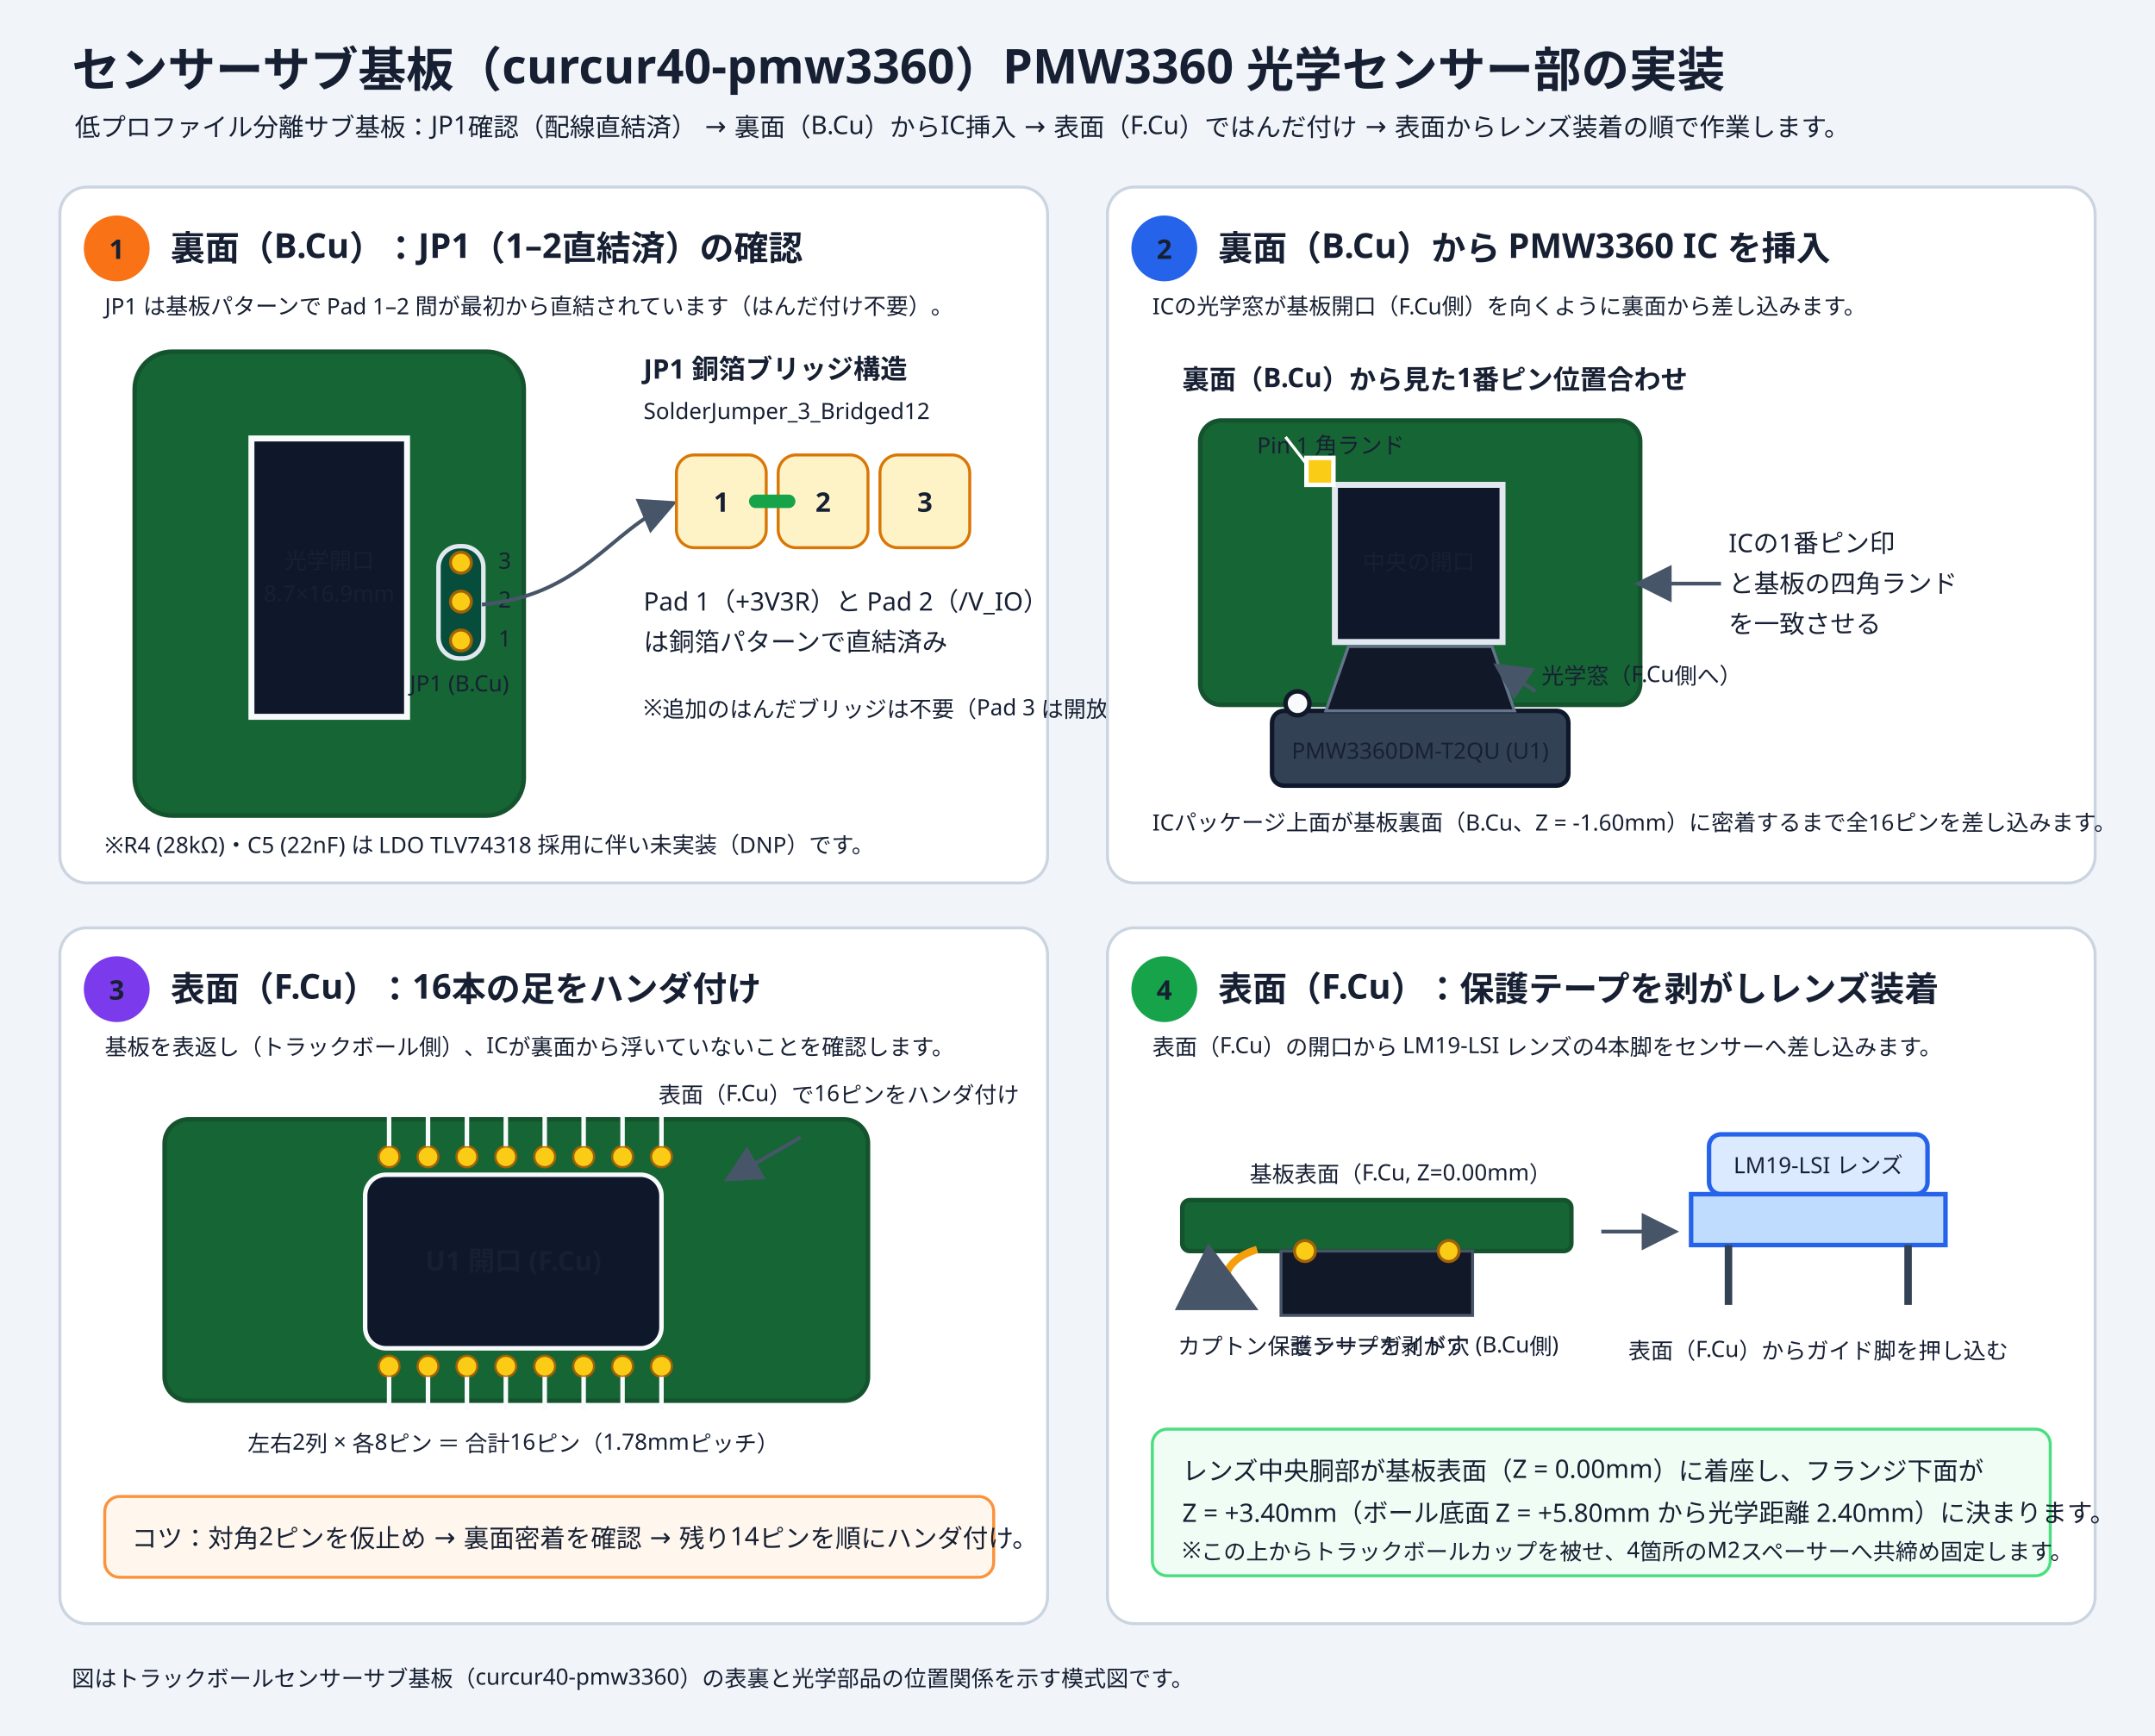
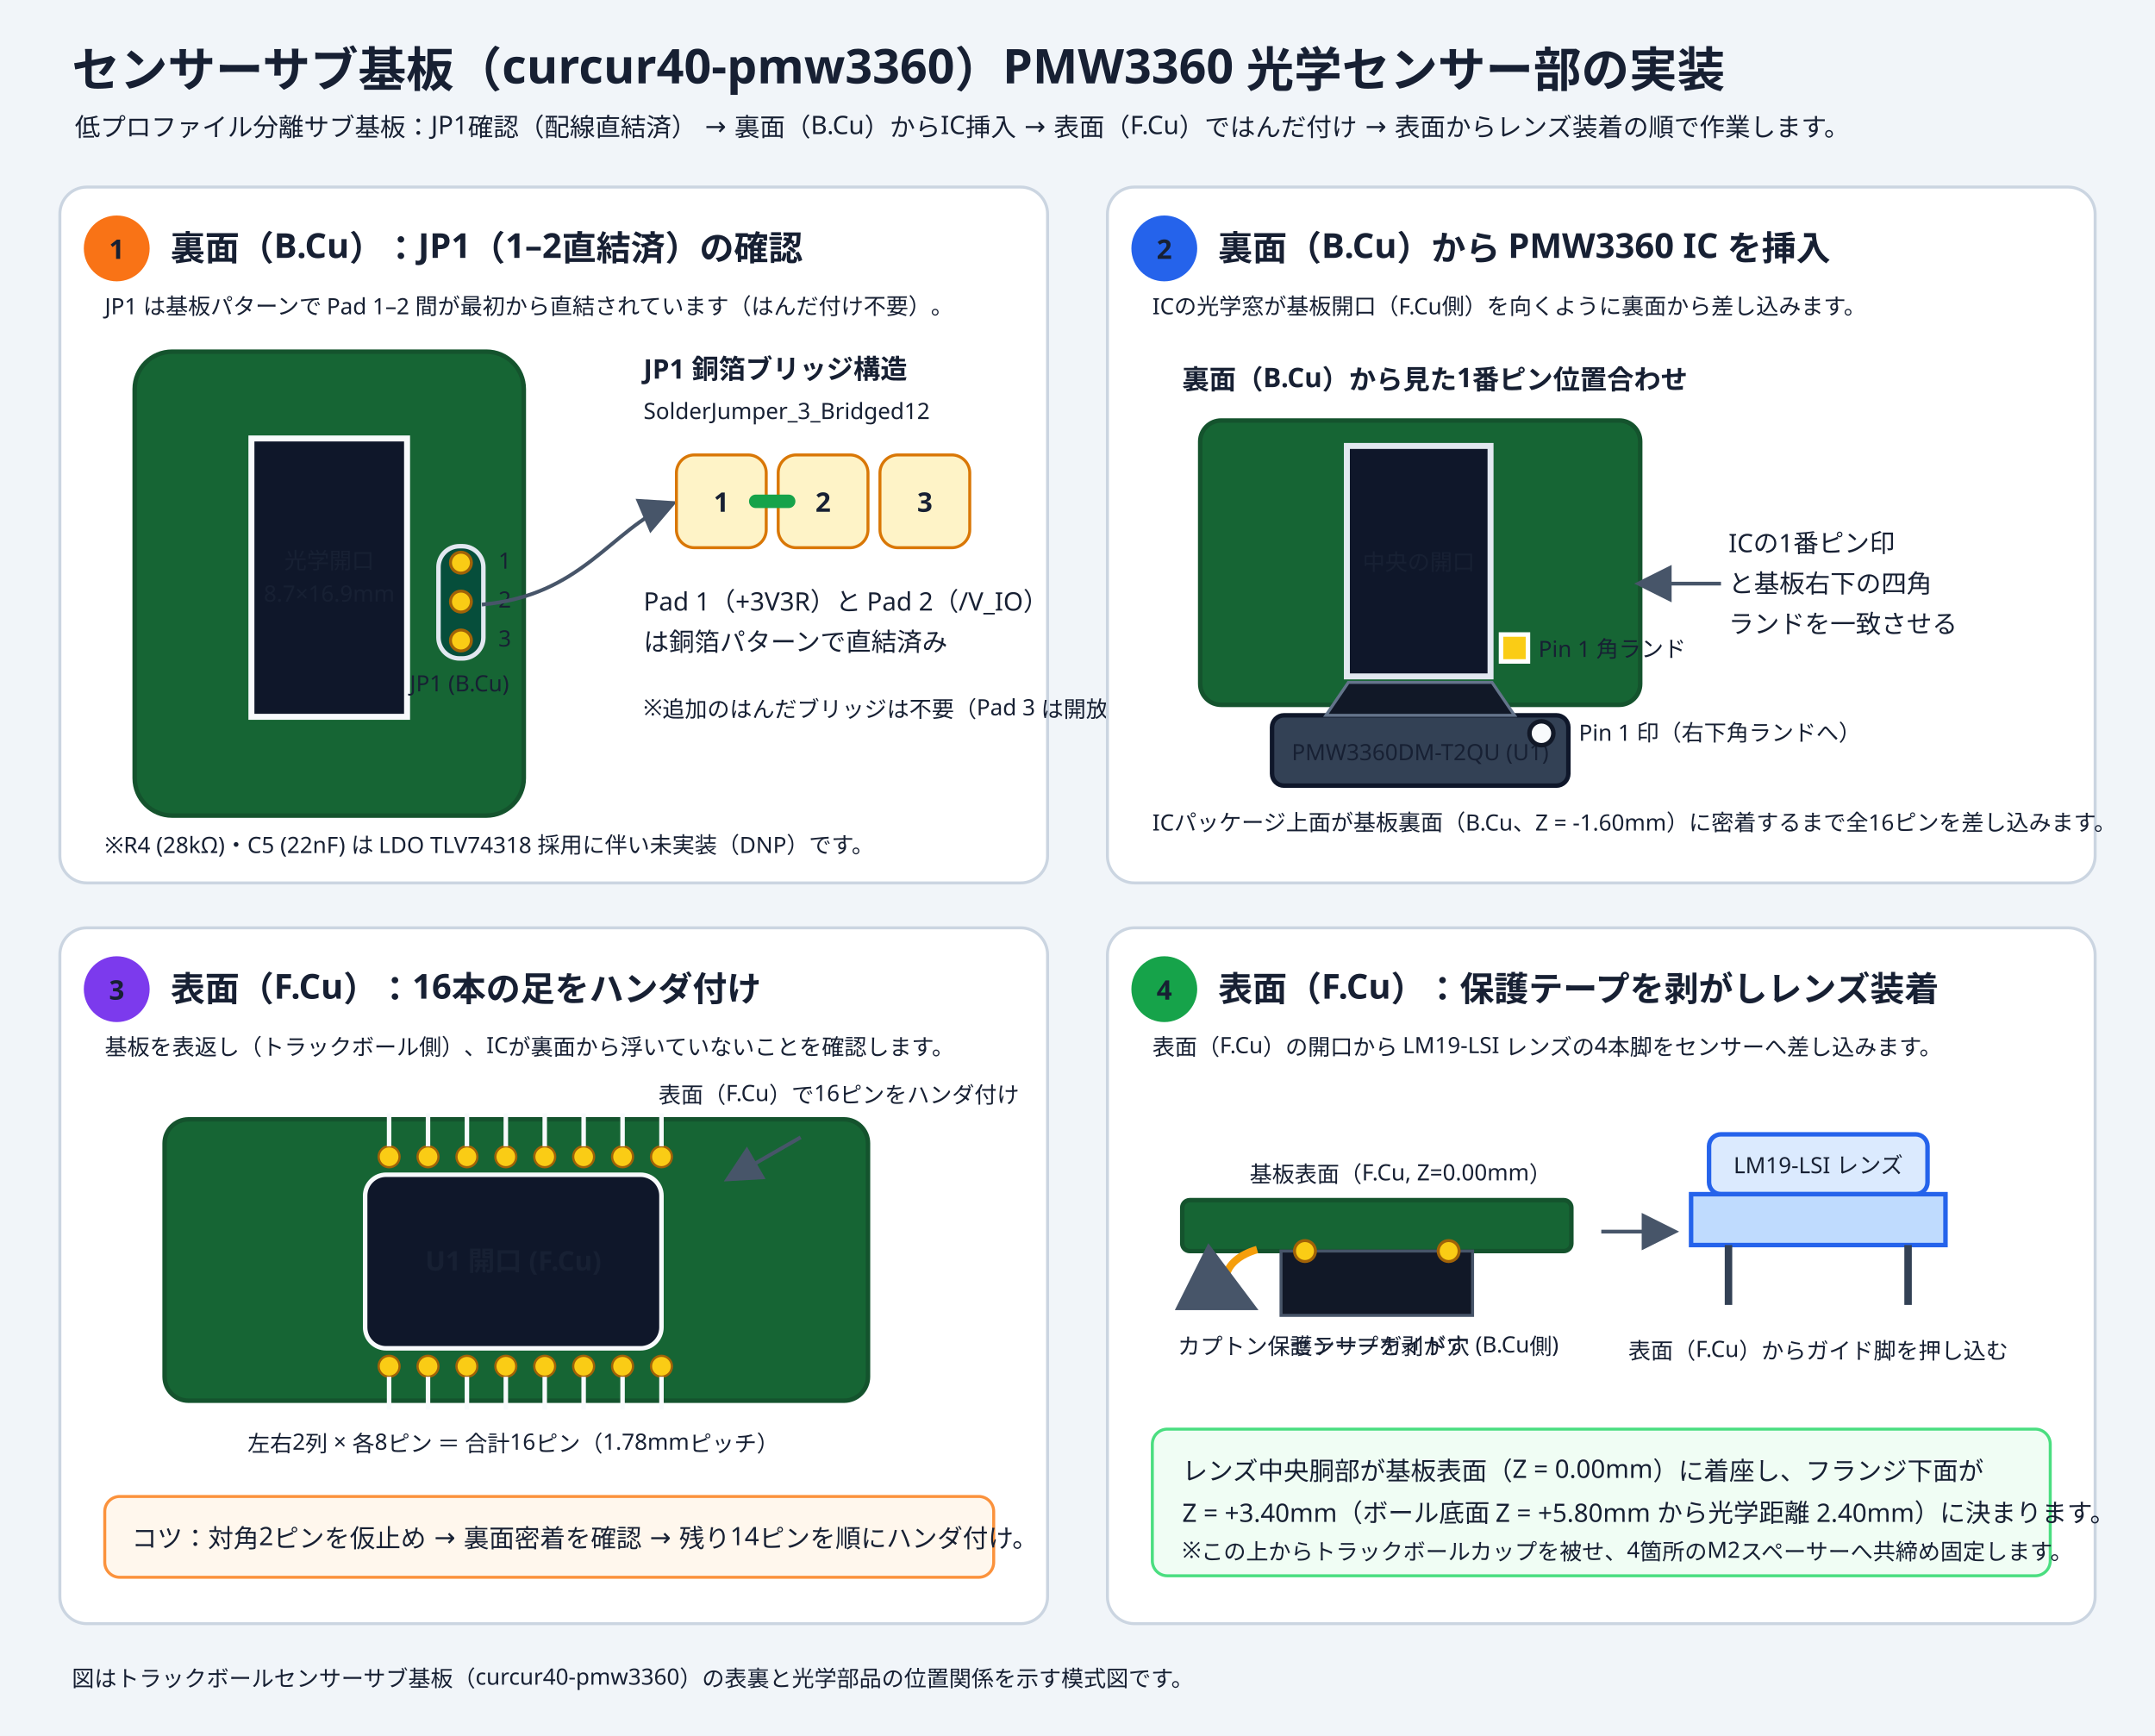
<svg xmlns="http://www.w3.org/2000/svg" viewBox="0 0 1440 1160" role="img" aria-labelledby="title desc">
  <defs>
    <marker id="arrow" markerWidth="10" markerHeight="10" refX="8" refY="5" orient="auto">
      <path d="M0 0 10 5 0 10Z" fill="#475569" />
    </marker>
    <style>
      text { font-family: "Yu Gothic", "Meiryo", sans-serif; fill: #172033; }
      .title { font-size: 32px; font-weight: 700; }
      .heading { font-size: 23px; font-weight: 700; }
      .label { font-size: 18px; font-weight: 600; }
      .body { font-size: 17px; }
      .small { font-size: 15px; }
      .panel { fill: #fff; stroke: #cbd5e1; stroke-width: 2; }
      .leader { fill: none; stroke: #475569; stroke-width: 2.5; marker-end: url(#arrow); }
      .board { fill: #166534; stroke: #14532d; stroke-width: 3; }
      .pad { fill: #facc15; stroke: #a16207; stroke-width: 2; }
    </style>
  </defs>
  <rect width="1440" height="1160" fill="#f1f5f9" />
  <text x="48" y="58" class="title">センサーサブ基板（curcur40-pmw3360）PMW3360 光学センサー部の実装</text>
  <text x="50" y="91" class="body" fill="#475569">低プロファイル分離サブ基板：JP1確認（配線直結済） → 裏面（B.Cu）からIC挿入 → 表面（F.Cu）ではんだ付け → 表面からレンズ装着の順で作業します。</text>
  <rect x="40" y="125" width="660" height="465" rx="18" class="panel" />
  <circle cx="78" cy="166" r="22" fill="#f97316" />
  <text x="78" y="173" class="label" text-anchor="middle" fill="#fff">1</text>
  <text x="114" y="174" class="heading">裏面（B.Cu）：JP1（1–2直結済）の確認</text>
  <text x="70" y="210" class="small" fill="#64748b">JP1 は基板パターンで Pad 1–2 間が最初から直結されています（はんだ付け不要）。</text>
  <rect x="90" y="235" width="260" height="310" rx="25" class="board" />
  <rect x="168" y="293" width="104" height="186" fill="#0f172a" stroke="#f8fafc" stroke-width="4" />
  <text x="220" y="380" class="small" text-anchor="middle" fill="#fff">光学開口</text>
  <text x="220" y="402" class="small" text-anchor="middle" fill="#cbd5e1">8.7×16.9mm</text>
  <rect x="293" y="365" width="30" height="75" rx="14" fill="#064e3b" stroke="#e2e8f0" stroke-width="3" />
  <circle cx="308" cy="376" r="7" class="pad" />
  <circle cx="308" cy="402" r="7" class="pad" />
  <circle cx="308" cy="428" r="7" class="pad" />
-   <text x="333" y="380" class="small" fill="#fff">3</text>
+   <text x="333" y="380" class="small" fill="#fff">1</text>
  <text x="333" y="406" class="small" fill="#fff">2</text>
-   <text x="333" y="432" class="small" fill="#fff">1</text>
+   <text x="333" y="432" class="small" fill="#fff">3</text>
  <text x="307" y="462" class="small" text-anchor="middle" fill="#fff">JP1 (B.Cu)</text>
  <path d="M322 404 C389 398 408 354 448 337" class="leader" />
  <text x="430" y="253" class="label">JP1 銅箔ブリッジ構造</text>
  <text x="430" y="280" class="small" fill="#64748b">SolderJumper_3_Bridged12</text>
  <rect x="452" y="304" width="60" height="62" rx="12" fill="#fef3c7" stroke="#d97706" stroke-width="2" />
  <rect x="520" y="304" width="60" height="62" rx="12" fill="#fef3c7" stroke="#d97706" stroke-width="2" />
  <rect x="588" y="304" width="60" height="62" rx="12" fill="#fef3c7" stroke="#d97706" stroke-width="2" />
  <text x="482" y="342" class="label" text-anchor="middle">1</text>
  <text x="550" y="342" class="label" text-anchor="middle">2</text>
  <text x="618" y="342" class="label" text-anchor="middle">3</text>
  <path d="M505 335 H527" stroke="#16a34a" stroke-width="9" stroke-linecap="round" />
  <text x="430" y="408" class="body">Pad 1（+3V3R）と Pad 2（/V_IO）</text>
  <text x="430" y="435" class="body">は銅箔パターンで直結済み</text>
  <text x="430" y="478" class="small" fill="#16a34a">※追加のはんだブリッジは不要（Pad 3 は開放）</text>
  <text x="70" y="570" class="small">※R4 (28kΩ)・C5 (22nF) は LDO TLV74318 採用に伴い未実装（DNP）です。</text>
  <rect x="740" y="125" width="660" height="465" rx="18" class="panel" />
  <circle cx="778" cy="166" r="22" fill="#2563eb" />
  <text x="778" y="173" class="label" text-anchor="middle" fill="#fff">2</text>
  <text x="814" y="174" class="heading">裏面（B.Cu）から PMW3360 IC を挿入</text>
  <text x="770" y="210" class="small" fill="#64748b">ICの光学窓が基板開口（F.Cu側）を向くように裏面から差し込みます。</text>
  <text x="790" y="260" class="label">裏面（B.Cu）から見た1番ピン位置合わせ</text>
  <rect x="802" y="281" width="294" height="190" rx="14" class="board" />
-   <rect x="892" y="324" width="112" height="105" fill="#0f172a" stroke="#e2e8f0" stroke-width="4" />
-   <rect x="873" y="306" width="18" height="18" fill="#facc15" stroke="#fff" stroke-width="3" />
+   <rect x="900" y="298" width="96" height="154" fill="#0f172a" stroke="#e2e8f0" stroke-width="4" />
+   <rect x="1003" y="424" width="18" height="18" fill="#facc15" stroke="#fff" stroke-width="3" />
  <text x="948" y="381" class="small" text-anchor="middle" fill="#fff">中央の開口</text>
-   <text x="840" y="303" class="small" fill="#fff">Pin 1 角ランド</text>
-   <path d="M873 310 L859 292" stroke="#fff" stroke-width="2" />
-   <rect x="850" y="475" width="198" height="50" rx="8" fill="#334155" stroke="#0f172a" stroke-width="3" />
-   <path d="M886 475 L901 432 H997 L1012 475Z" fill="#111827" stroke="#64748b" stroke-width="2" />
-   <text x="949" y="507" class="small" text-anchor="middle" fill="#fff">PMW3360DM-T2QU (U1)</text>
-   <circle cx="867" cy="470" r="8" fill="#f8fafc" stroke="#111827" stroke-width="3" />
-   <text x="1030" y="457" class="small">光学窓（F.Cu側へ）</text>
-   <path d="M1026 462 L1002 446" class="leader" />
+   <text x="1028" y="439" class="small" fill="#fff">Pin 1 角ランド</text>
+   <rect x="850" y="478" width="198" height="47" rx="8" fill="#334155" stroke="#0f172a" stroke-width="3" />
+   <path d="M886 478 L901 456 H997 L1012 478Z" fill="#111827" stroke="#64748b" stroke-width="2" />
+   <text x="949" y="508" class="small" text-anchor="middle" fill="#fff">PMW3360DM-T2QU (U1)</text>
+   <circle cx="1030" cy="490" r="8" fill="#f8fafc" stroke="#111827" stroke-width="3" />
+   <text x="1055" y="495" class="small">Pin 1 印（右下角ランドへ）</text>
  <path d="M1150 390 H1097" class="leader" />
  <text x="1155" y="369" class="body">ICの1番ピン印</text>
-   <text x="1155" y="396" class="body">と基板の四角ランド</text>
-   <text x="1155" y="423" class="body">を一致させる</text>
+   <text x="1155" y="396" class="body">と基板右下の四角</text>
+   <text x="1155" y="423" class="body">ランドを一致させる</text>
  <text x="770" y="555" class="small">ICパッケージ上面が基板裏面（B.Cu、Z = -1.60mm）に密着するまで全16ピンを差し込みます。</text>
  <rect x="40" y="620" width="660" height="465" rx="18" class="panel" />
  <circle cx="78" cy="661" r="22" fill="#7c3aed" />
  <text x="78" y="668" class="label" text-anchor="middle" fill="#fff">3</text>
  <text x="114" y="669" class="heading">表面（F.Cu）：16本の足をハンダ付け</text>
  <text x="70" y="705" class="small" fill="#64748b">基板を表返し（トラックボール側）、ICが裏面から浮いていないことを確認します。</text>
  <rect x="110" y="748" width="470" height="188" rx="16" class="board" />
  <rect x="244" y="785" width="198" height="116" rx="14" fill="#0f172a" stroke="#f8fafc" stroke-width="3" />
  <text x="343" y="849" class="label" text-anchor="middle" fill="#fff">U1 開口 (F.Cu)</text>
  <g fill="#facc15" stroke="#a16207" stroke-width="1.5">
    <circle cx="260" cy="773" r="7" />
    <circle cx="286" cy="773" r="7" />
    <circle cx="312" cy="773" r="7" />
    <circle cx="338" cy="773" r="7" />
    <circle cx="364" cy="773" r="7" />
    <circle cx="390" cy="773" r="7" />
    <circle cx="416" cy="773" r="7" />
    <circle cx="442" cy="773" r="7" />
    <circle cx="260" cy="913" r="7" />
    <circle cx="286" cy="913" r="7" />
    <circle cx="312" cy="913" r="7" />
    <circle cx="338" cy="913" r="7" />
    <circle cx="364" cy="913" r="7" />
    <circle cx="390" cy="913" r="7" />
    <circle cx="416" cy="913" r="7" />
    <circle cx="442" cy="913" r="7" />
  </g>
  <g stroke="#f8fafc" stroke-width="3">
    <path d="M260 766 V744 M286 766 V744 M312 766 V744 M338 766 V744 M364 766 V744 M390 766 V744 M416 766 V744 M442 766 V744" />
    <path d="M260 920 V942 M286 920 V942 M312 920 V942 M338 920 V942 M364 920 V942 M390 920 V942 M416 920 V942 M442 920 V942" />
  </g>
  <text x="343" y="970" class="small" text-anchor="middle">左右2列 × 各8ピン ＝ 合計16ピン（1.78mmピッチ）</text>
  <path d="M535 760 L488 787" class="leader" />
  <text x="440" y="737" class="small">表面（F.Cu）で16ピンをハンダ付け</text>
  <rect x="70" y="1000" width="594" height="54" rx="10" fill="#fff7ed" stroke="#fb923c" stroke-width="2" />
  <text x="88" y="1034" class="body">コツ：対角2ピンを仮止め → 裏面密着を確認 → 残り14ピンを順にハンダ付け。</text>
  <rect x="740" y="620" width="660" height="465" rx="18" class="panel" />
  <circle cx="778" cy="661" r="22" fill="#16a34a" />
  <text x="778" y="668" class="label" text-anchor="middle" fill="#fff">4</text>
  <text x="814" y="669" class="heading">表面（F.Cu）：保護テープを剥がしレンズ装着</text>
  <text x="770" y="705" class="small" fill="#64748b">表面（F.Cu）の開口から LM19-LSI レンズの4本脚をセンサーへ差し込みます。</text>
  <rect x="790" y="802" width="260" height="34" rx="5" class="board" />
  <rect x="856" y="836" width="128" height="43" fill="#111827" stroke="#475569" stroke-width="2" />
  <circle cx="872" cy="836" r="7" fill="#facc15" stroke="#a16207" stroke-width="2" />
  <circle cx="968" cy="836" r="7" fill="#facc15" stroke="#a16207" stroke-width="2" />
  <path d="M840 835 C816 842 812 861 832 871" fill="none" stroke="#f59e0b" stroke-width="5" marker-end="url(#arrow)" />
  <text x="787" y="905" class="small">カプトン保護テープを剥がす</text>
  <text x="835" y="790" class="small">基板表面（F.Cu, Z=0.00mm）</text>
  <text x="862" y="905" class="small">センサーガイド穴 (B.Cu側)</text>
  <path d="M1070 823 H1117" class="leader" />
  <rect x="1142" y="758" width="146" height="40" rx="8" fill="#dbeafe" stroke="#2563eb" stroke-width="3" />
  <path d="M1130 798 H1300 V832 H1130Z" fill="#bfdbfe" stroke="#2563eb" stroke-width="3" />
  <path d="M1155 832 V872 M1275 832 V872" stroke="#334155" stroke-width="5" />
  <text x="1215" y="784" class="small" text-anchor="middle">LM19-LSI レンズ</text>
  <text x="1215" y="908" class="small" text-anchor="middle">表面（F.Cu）からガイド脚を押し込む</text>
  <rect x="770" y="955" width="600" height="98" rx="10" fill="#f0fdf4" stroke="#4ade80" stroke-width="2" />
  <text x="790" y="989" class="body">レンズ中央胴部が基板表面（Z = 0.00mm）に着座し、フランジ下面が</text>
  <text x="790" y="1017" class="body">Z = +3.40mm（ボール底面 Z = +5.80mm から光学距離 2.40mm）に決まります。</text>
  <text x="790" y="1041" class="small" fill="#475569">※この上からトラックボールカップを被せ、4箇所のM2スペーサーへ共締め固定します。</text>
  <text x="48" y="1127" class="small" fill="#64748b">図はトラックボールセンサーサブ基板（curcur40-pmw3360）の表裏と光学部品の位置関係を示す模式図です。</text>
</svg>
